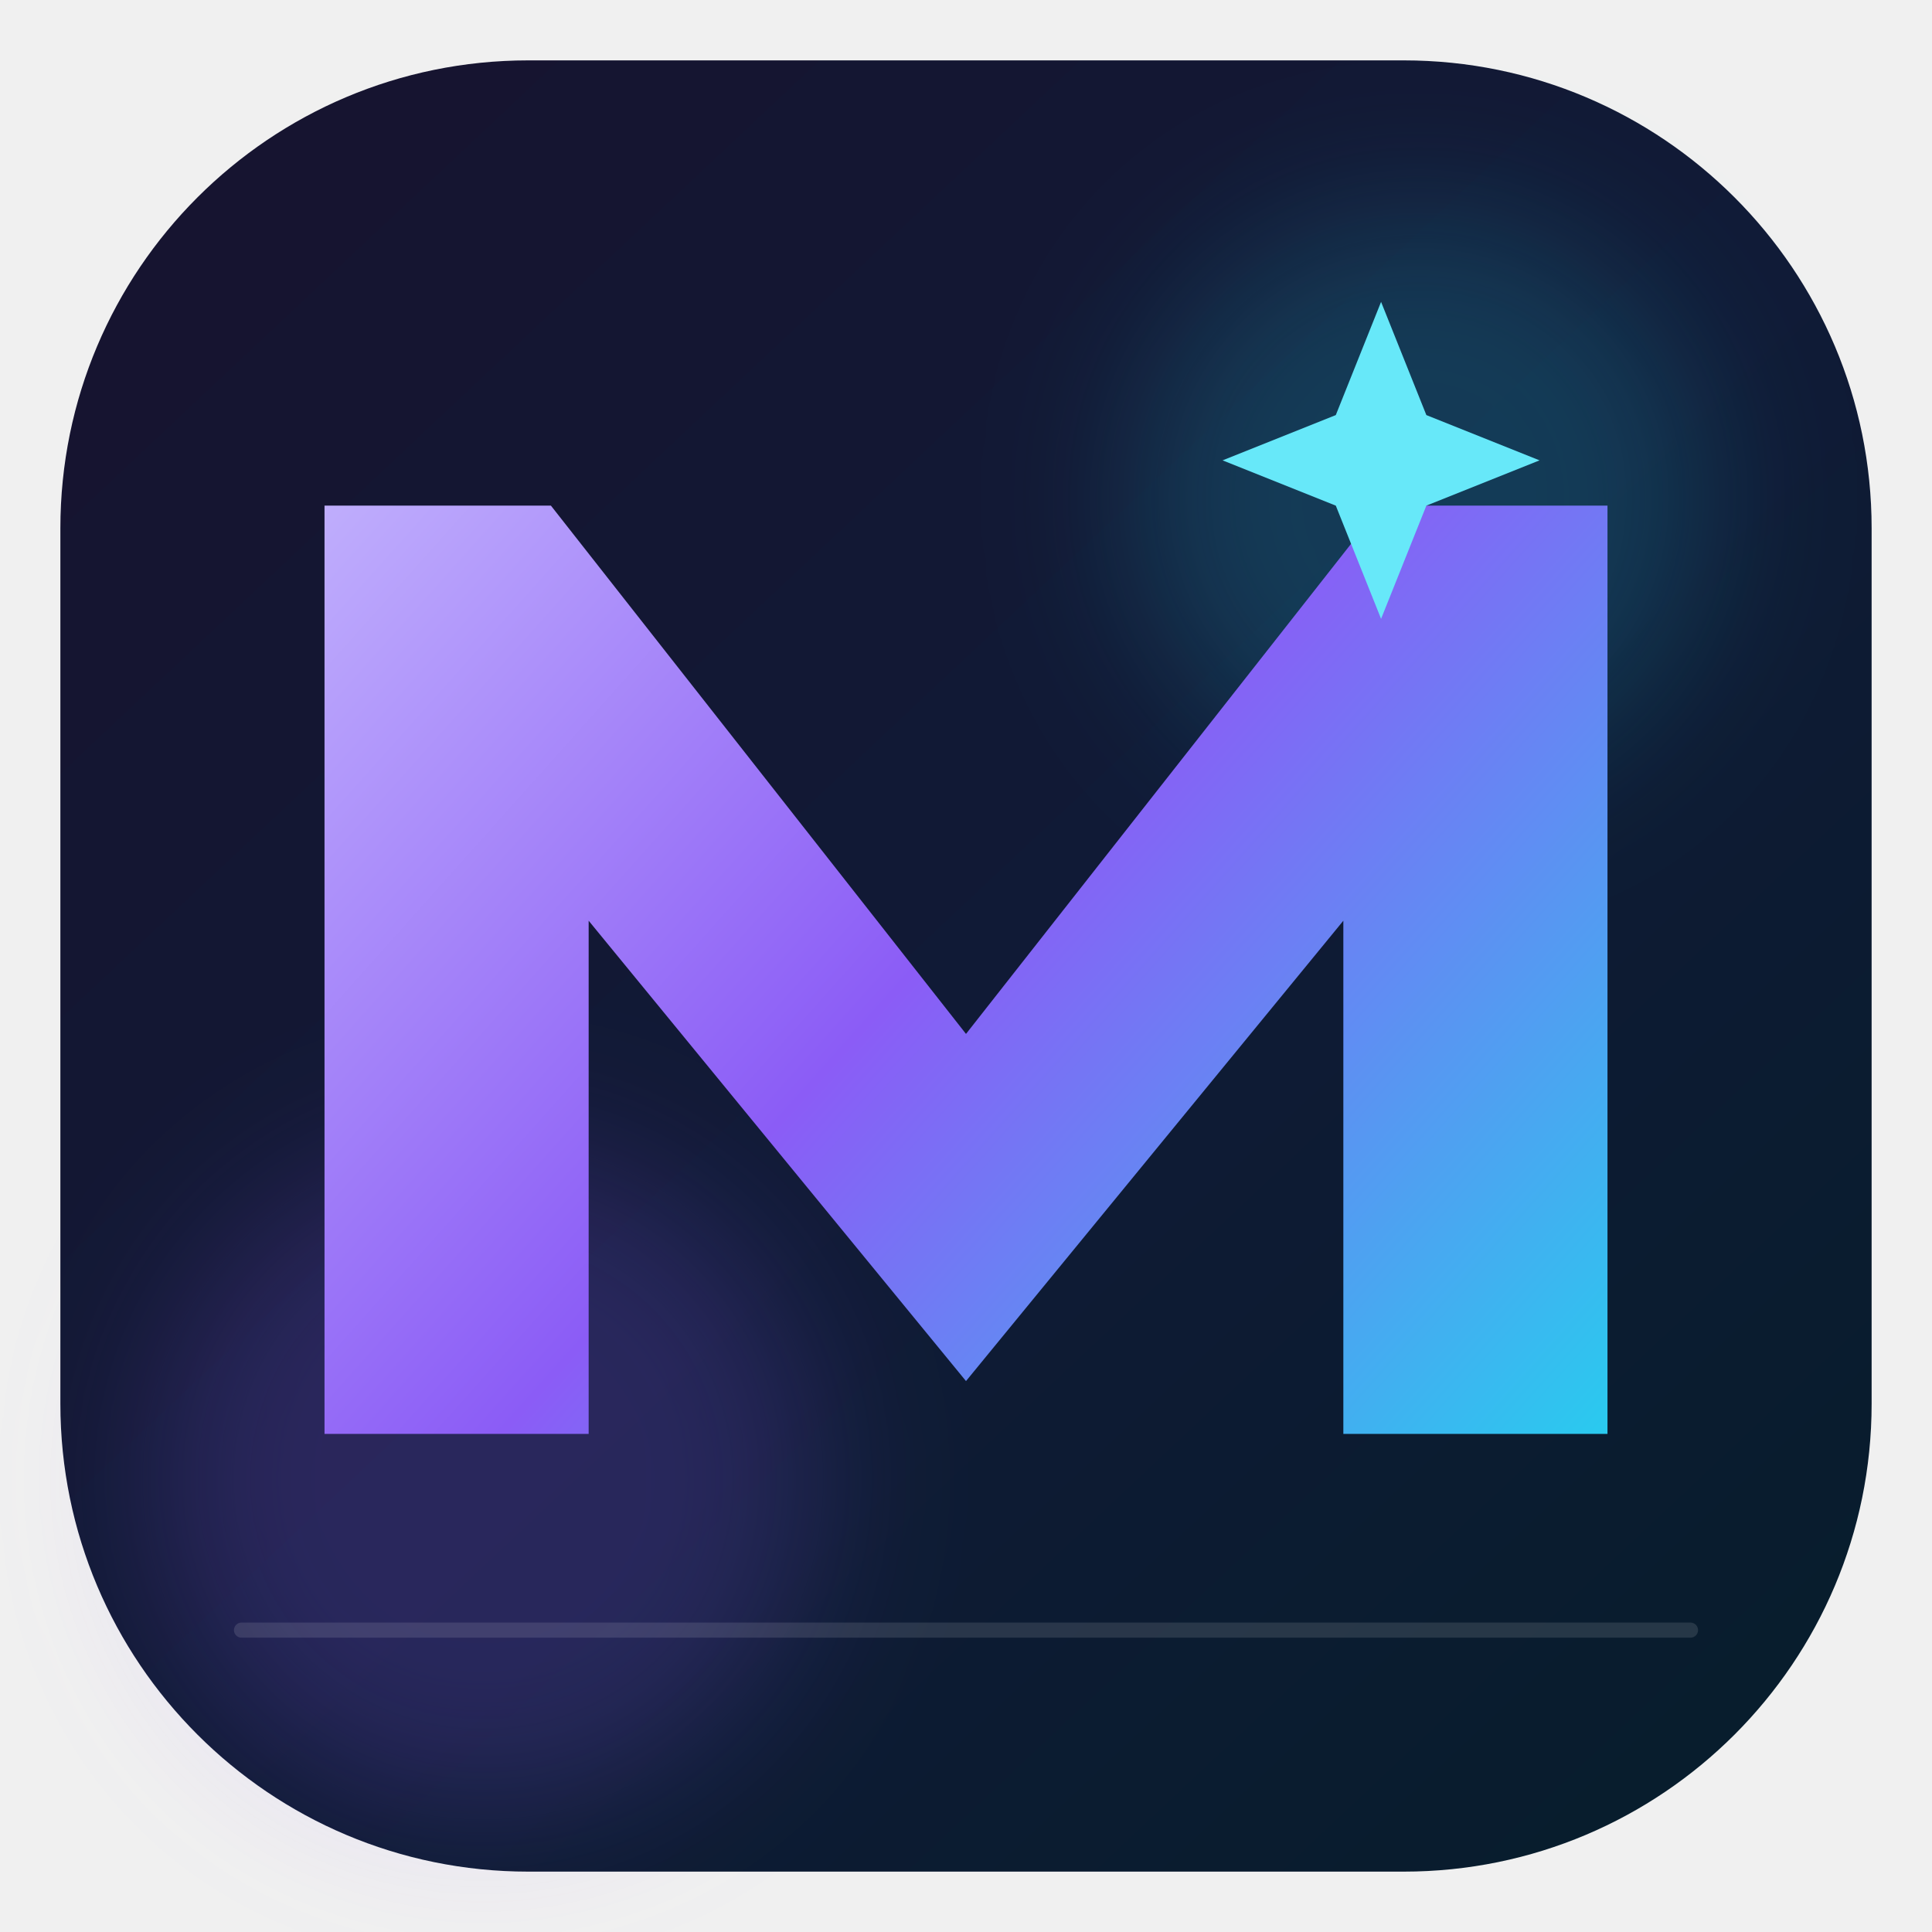
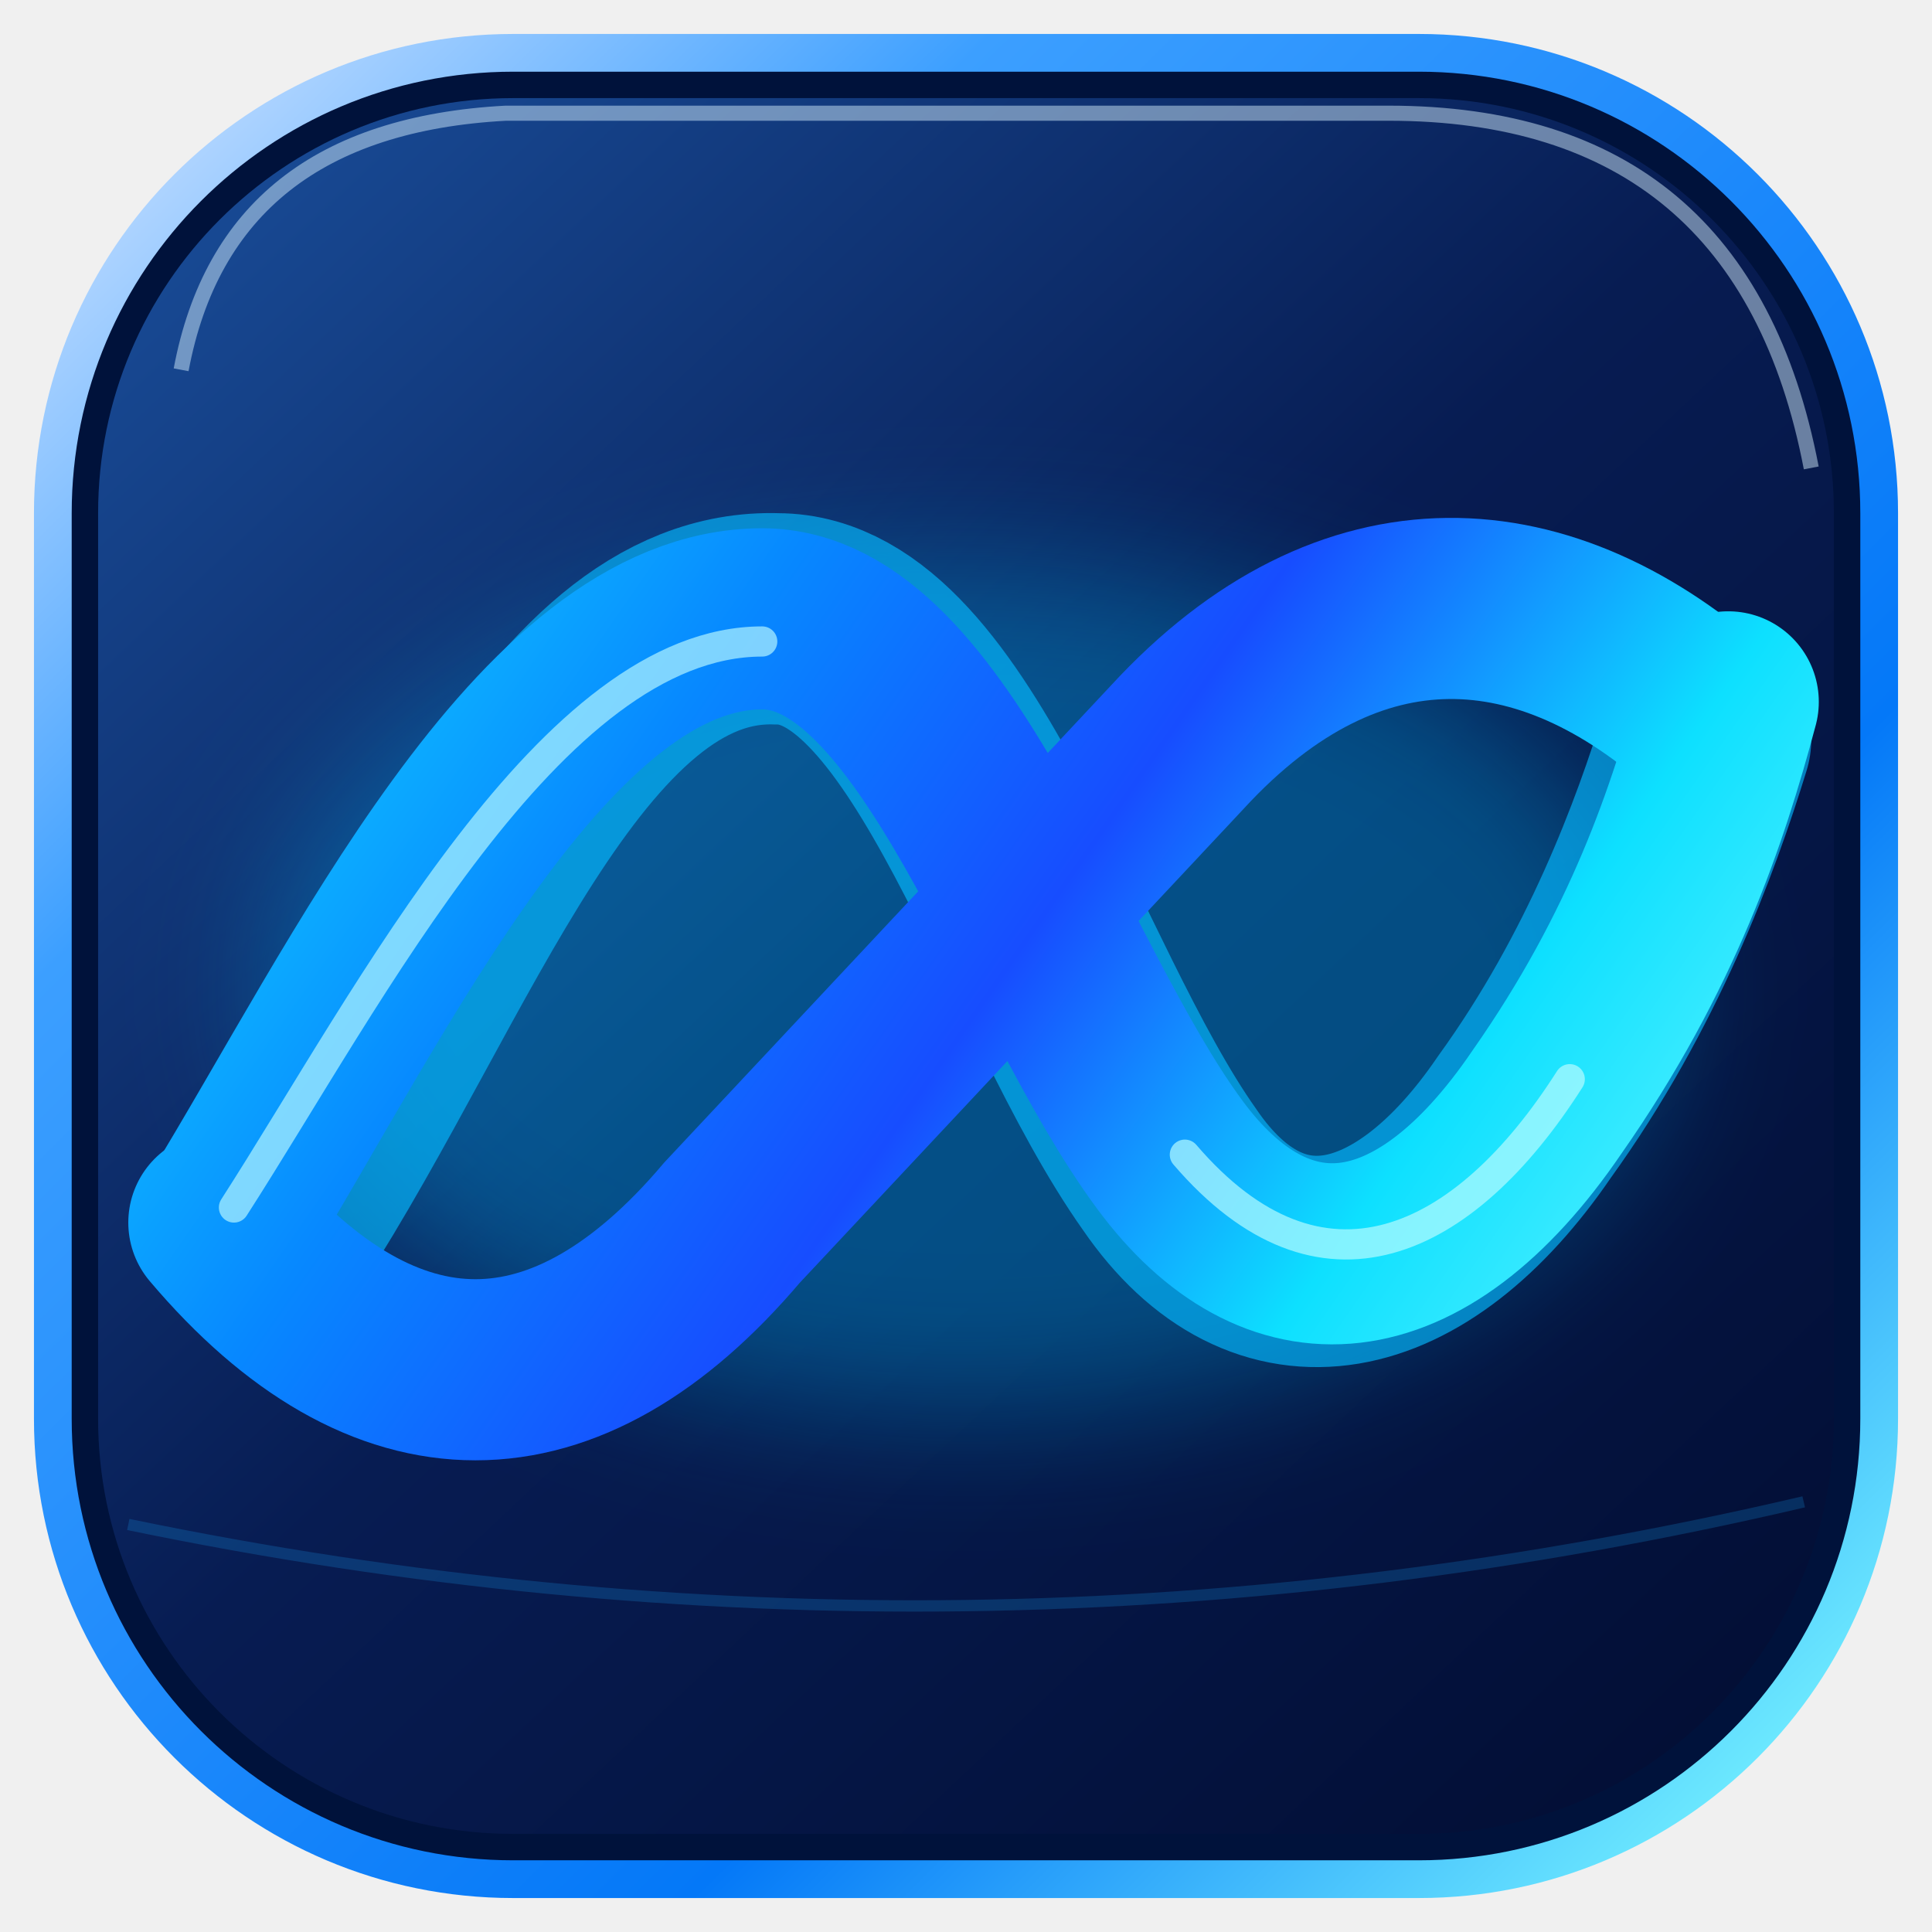
<svg xmlns="http://www.w3.org/2000/svg" viewBox="0 0 256 256">
  <defs>
-     <linearGradient id="bg" x1="18" y1="12" x2="236" y2="244" gradientUnits="userSpaceOnUse">
-       <stop stop-color="#17132f" />
-       <stop offset=".52" stop-color="#101a36" />
-       <stop offset="1" stop-color="#071d2c" />
+     <linearGradient id="tile" x1="18" y1="12" x2="238" y2="246" gradientUnits="userSpaceOnUse">
+       <stop stop-color="#1a4f9c" />
+       <stop offset=".48" stop-color="#071c52" />
+       <stop offset="1" stop-color="#020d32" />
    </linearGradient>
-     <linearGradient id="mark" x1="42" y1="54" x2="211" y2="205" gradientUnits="userSpaceOnUse">
-       <stop stop-color="#c4b5fd" />
-       <stop offset=".48" stop-color="#8b5cf6" />
-       <stop offset="1" stop-color="#22d3ee" />
+     <linearGradient id="edge" x1="20" y1="20" x2="236" y2="238" gradientUnits="userSpaceOnUse">
+       <stop stop-color="#b5d7ff" />
+       <stop offset=".22" stop-color="#3c9fff" />
+       <stop offset=".7" stop-color="#0478f8" />
+       <stop offset="1" stop-color="#72efff" />
    </linearGradient>
-     <filter id="glow" x="-50%" y="-50%" width="200%" height="200%">
-       <feGaussianBlur stdDeviation="10" />
+     <linearGradient id="ribbon" x1="34" y1="64" x2="221" y2="194" gradientUnits="userSpaceOnUse">
+       <stop stop-color="#12d9ff" />
+       <stop offset=".28" stop-color="#0788ff" />
+       <stop offset=".52" stop-color="#174dff" />
+       <stop offset=".77" stop-color="#0de0ff" />
+       <stop offset="1" stop-color="#66f5ff" />
+     </linearGradient>
+     <filter id="glow" x="-60%" y="-60%" width="220%" height="220%">
+       <feGaussianBlur stdDeviation="9" />
    </filter>
  </defs>
-   <rect x="8" y="8" width="240" height="240" rx="62" fill="url(#bg)" />
-   <circle cx="188" cy="66" r="38" fill="#22d3ee" opacity=".18" filter="url(#glow)" />
-   <circle cx="64" cy="196" r="44" fill="#8b5cf6" opacity=".2" filter="url(#glow)" />
-   <path d="M43 190V67h30l55 70 55-70h30v123h-35v-68l-50 61-50-61v68z" fill="url(#mark)" />
-   <path d="M183 40l6 15 15 6-15 6-6 15-6-15-15-6 15-6z" fill="#67e8f9" />
-   <path d="M32 216h192" stroke="#fff" stroke-opacity=".12" stroke-width="2" stroke-linecap="round" />
+   <rect x="7" y="7" width="242" height="242" rx="61" fill="#00123b" stroke="url(#edge)" stroke-width="5" />
+   <rect x="13" y="13" width="230" height="230" rx="55" fill="url(#tile)" />
+   <path d="M24 49Q30 17 67 15H184Q231 15 240 62" fill="none" stroke="#d6efff" stroke-opacity=".48" stroke-width="2" />
+   <ellipse cx="128" cy="131" rx="92" ry="56" fill="#00bfff" opacity=".32" filter="url(#glow)" />
+   <path d="M36 163C58 129 74 81 103 82C125 82 138 131 155 155C168 174 187 170 202 148C215 130 222 111 226 98" fill="none" stroke="#05b8ff" stroke-opacity=".65" stroke-width="28" stroke-linecap="round" />
+   <path d="M30 162C49 131 72 82 101 82C124 82 138 130 155 153C169 172 188 171 205 146C219 126 225 108 229 93" fill="none" stroke="url(#ribbon)" stroke-width="24" stroke-linecap="round" />
+   <path d="M29 162C51 188 75 188 97 162L156 99C179 74 205 76 227 96" fill="none" stroke="url(#ribbon)" stroke-width="24" stroke-linecap="round" />
+   <path d="M31 160C49 132 73 85 101 85" fill="none" stroke="#b7f7ff" stroke-opacity=".68" stroke-width="4" stroke-linecap="round" />
+   <path d="M157 153C175 174 194 165 208 143" fill="none" stroke="#b6fbff" stroke-opacity=".7" stroke-width="4" stroke-linecap="round" />
+   <path d="M17 202Q128 225 239 199" fill="none" stroke="#1aaaff" stroke-opacity=".2" stroke-width="1.5" />
</svg>
